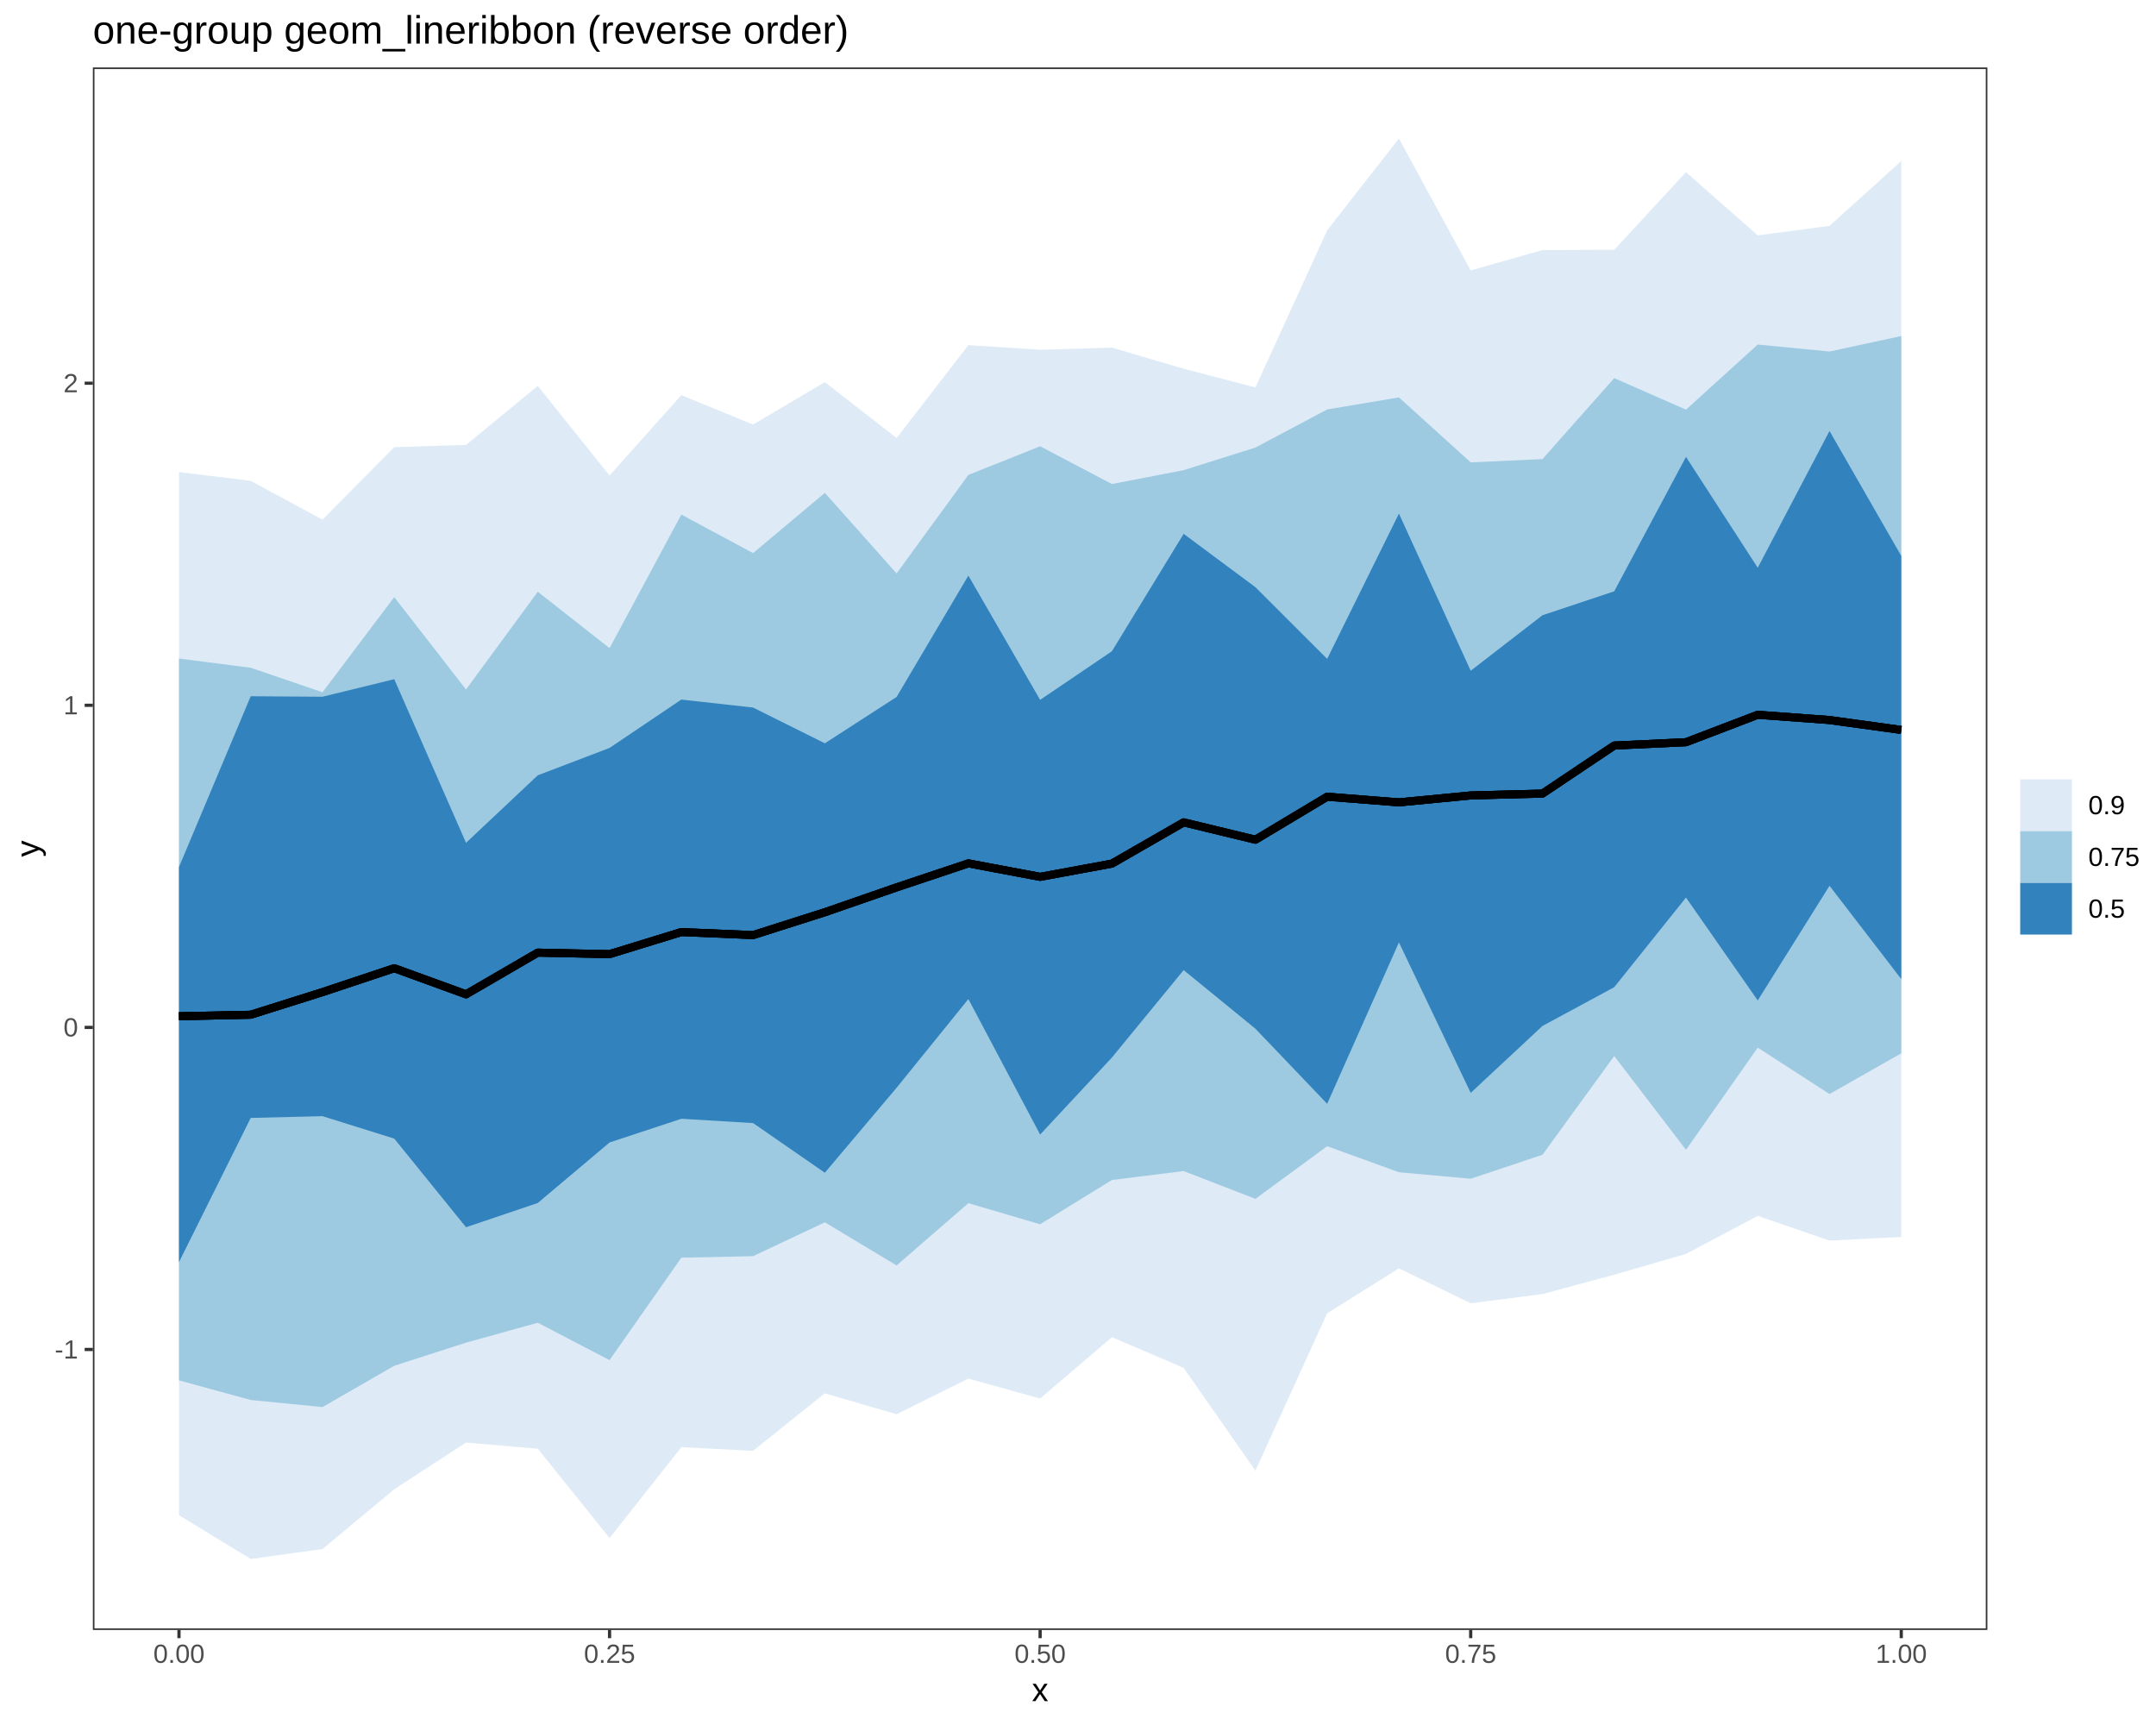
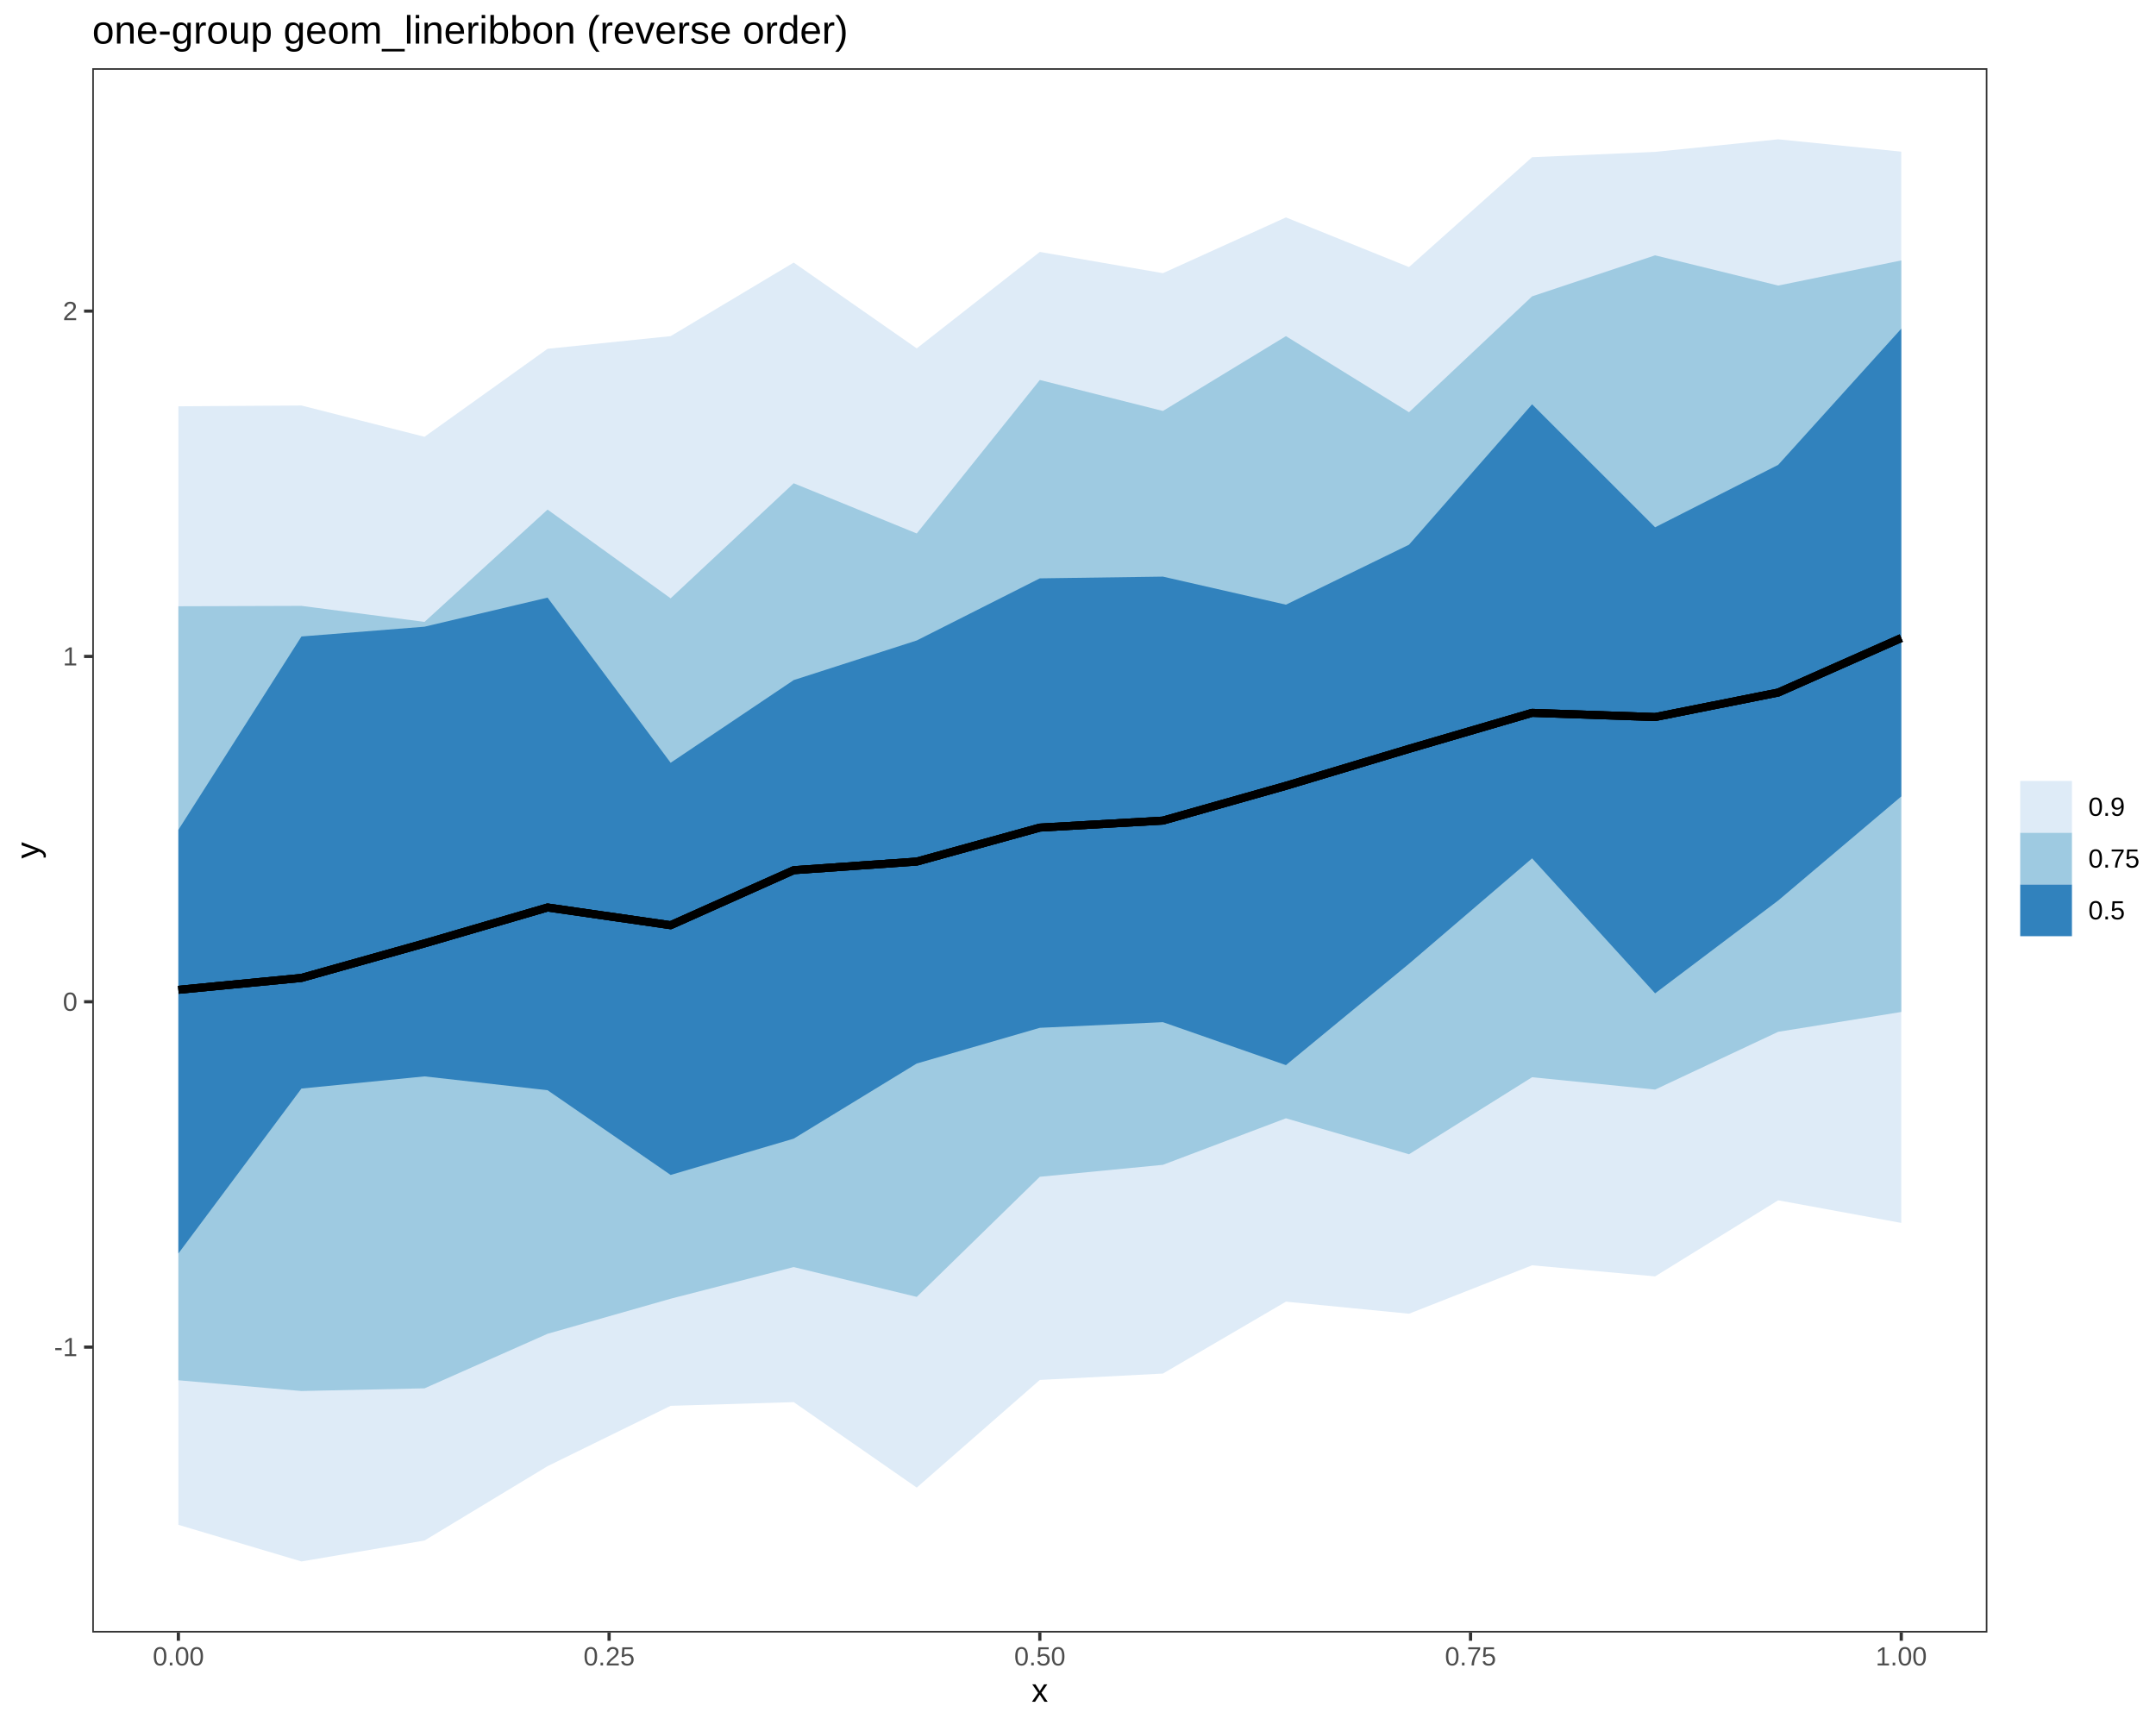
<svg xmlns="http://www.w3.org/2000/svg" viewBox="0 0 720.00 576.00">
  <defs>
    <style type="text/css">
    line, polyline, polygon, path, rect, circle {
      fill: none;
      stroke: #000000;
      stroke-linecap: round;
      stroke-linejoin: round;
      stroke-miterlimit: 10.00;
    }
  </style>
  </defs>
  <rect width="100%" height="100%" style="stroke: none; fill: #FFFFFF;" />
  <rect x="0.00" y="0.00" width="720.00" height="576.00" style="stroke-width: 1.07; stroke: #FFFFFF; fill: #FFFFFF;" />
  <defs>
-     <clipPath id="cpMzEuMDF8NjYzLjY5fDU0NC4yN3wyMi41Mg==">
-       <rect x="31.01" y="22.52" width="632.68" height="521.75" />
+     <clipPath id="cpMzAuODF8NjYzLjY5fDU0NS4xM3wyMi43Nw==">
+       <rect x="30.81" y="22.77" width="632.89" height="522.36" />
    </clipPath>
  </defs>
-   <rect x="31.01" y="22.52" width="632.68" height="521.75" style="stroke-width: 1.07; stroke: none; fill: #FFFFFF;" clip-path="url(#cpMzEuMDF8NjYzLjY5fDU0NC4yN3wyMi41Mg==)" />
-   <polygon points="59.77,157.62 83.73,160.57 107.70,173.51 131.66,149.31 155.63,148.56 179.59,128.86 203.56,158.78 227.53,131.94 251.49,141.76 275.46,127.59 299.42,146.26 323.39,115.24 347.35,116.79 371.32,116.07 395.28,123.12 419.25,129.38 443.21,76.91 467.18,46.24 491.14,90.30 515.11,83.50 539.07,83.41 563.04,57.48 587.00,78.59 610.97,75.42 634.93,53.77 634.93,413.04 610.97,414.25 587.00,406.00 563.04,418.70 539.07,425.65 515.11,432.10 491.14,435.18 467.18,423.52 443.21,438.51 419.25,491.06 395.28,456.74 371.32,446.50 347.35,466.99 323.39,460.33 299.42,472.22 275.46,465.25 251.49,484.45 227.53,483.24 203.56,513.56 179.59,483.74 155.63,481.69 131.66,497.29 107.70,517.24 83.73,520.56 59.77,505.95 " style="stroke-width: nan; stroke: none; fill: #DEEBF7;" clip-path="url(#cpMzEuMDF8NjYzLjY5fDU0NC4yN3wyMi41Mg==)" />
-   <polygon points="59.77,219.89 83.73,222.97 107.70,231.15 131.66,199.38 155.63,230.22 179.59,197.59 203.56,216.42 227.53,171.82 251.49,184.68 275.46,164.57 299.42,191.46 323.39,158.58 347.35,149.01 371.32,161.62 395.28,156.99 419.25,149.44 443.21,136.72 467.18,132.69 491.14,154.39 515.11,153.29 539.07,126.26 563.04,136.79 587.00,115.04 610.97,117.37 634.93,112.21 634.93,351.71 610.97,365.32 587.00,349.82 563.04,383.94 539.07,352.63 515.11,385.59 491.14,393.60 467.18,391.43 443.21,382.74 419.25,400.31 395.28,391.04 371.32,394.02 347.35,408.80 323.39,401.76 299.42,422.55 275.46,408.15 251.49,419.45 227.53,419.96 203.56,454.17 179.59,441.68 155.63,448.33 131.66,456.06 107.70,469.84 83.73,467.48 59.77,460.93 " style="stroke-width: nan; stroke: none; fill: #9ECAE1;" clip-path="url(#cpMzEuMDF8NjYzLjY5fDU0NC4yN3wyMi41Mg==)" />
-   <polygon points="59.77,289.51 83.73,232.49 107.70,232.65 131.66,226.79 155.63,281.43 179.59,258.88 203.56,249.74 227.53,233.60 251.49,236.26 275.46,248.20 299.42,232.72 323.39,192.20 347.35,233.70 371.32,217.46 395.28,178.26 419.25,196.07 443.21,220.01 467.18,171.49 491.14,223.97 515.11,205.44 539.07,197.45 563.04,152.56 587.00,189.58 610.97,143.91 634.93,185.63 634.93,326.92 610.97,295.78 587.00,334.06 563.04,299.71 539.07,329.64 515.11,342.58 491.14,364.92 467.18,314.68 443.21,368.57 419.25,343.50 395.28,323.93 371.32,353.13 347.35,378.84 323.39,333.60 299.42,363.22 275.46,391.59 251.49,375.01 227.53,373.57 203.56,381.49 179.59,401.69 155.63,409.79 131.66,380.20 107.70,372.70 83.73,373.29 59.77,421.45 " style="stroke-width: nan; stroke: none; fill: #3182BD;" clip-path="url(#cpMzEuMDF8NjYzLjY5fDU0NC4yN3wyMi41Mg==)" />
-   <polyline points="59.77,339.34 83.73,338.83 107.70,331.28 131.66,323.30 155.63,332.02 179.59,318.09 203.56,318.60 227.53,311.23 251.49,312.24 275.46,304.61 299.42,296.30 323.39,288.29 347.35,292.79 371.32,288.37 395.28,274.59 419.25,280.39 443.21,266.03 467.18,267.92 491.14,265.61 515.11,264.99 539.07,248.95 563.04,247.83 587.00,238.67 610.97,240.43 634.93,243.74 " style="stroke-width: 2.67; stroke-linecap: butt;" clip-path="url(#cpMzEuMDF8NjYzLjY5fDU0NC4yN3wyMi41Mg==)" />
-   <polyline points="59.77,339.34 83.73,338.83 107.70,331.28 131.66,323.30 155.63,332.02 179.59,318.09 203.56,318.60 227.53,311.23 251.49,312.24 275.46,304.61 299.42,296.30 323.39,288.29 347.35,292.79 371.32,288.37 395.28,274.59 419.25,280.39 443.21,266.03 467.18,267.92 491.14,265.61 515.11,264.99 539.07,248.95 563.04,247.83 587.00,238.67 610.97,240.43 634.93,243.74 " style="stroke-width: 2.67; stroke-linecap: butt;" clip-path="url(#cpMzEuMDF8NjYzLjY5fDU0NC4yN3wyMi41Mg==)" />
-   <polyline points="59.77,339.34 83.73,338.83 107.70,331.28 131.66,323.30 155.63,332.02 179.59,318.09 203.56,318.60 227.53,311.23 251.49,312.24 275.46,304.61 299.42,296.30 323.39,288.29 347.35,292.79 371.32,288.37 395.28,274.59 419.25,280.39 443.21,266.03 467.18,267.92 491.14,265.61 515.11,264.99 539.07,248.95 563.04,247.83 587.00,238.67 610.97,240.43 634.93,243.74 " style="stroke-width: 2.67; stroke-linecap: butt;" clip-path="url(#cpMzEuMDF8NjYzLjY5fDU0NC4yN3wyMi41Mg==)" />
-   <rect x="31.01" y="22.52" width="632.68" height="521.75" style="stroke-width: 1.07; stroke: #333333;" clip-path="url(#cpMzEuMDF8NjYzLjY5fDU0NC4yN3wyMi41Mg==)" />
+   <rect x="30.81" y="22.77" width="632.89" height="522.36" style="stroke-width: 1.07; stroke: none; fill: #FFFFFF;" clip-path="url(#cpMzAuODF8NjYzLjY5fDU0NS4xM3wyMi43Nw==)" />
+   <polygon points="59.57,135.67 100.67,135.40 141.77,145.85 182.86,116.47 223.96,112.24 265.06,87.68 306.15,116.33 347.25,84.12 388.35,91.22 429.44,72.60 470.54,89.18 511.64,52.49 552.73,50.72 593.83,46.52 634.93,50.64 634.93,408.35 593.83,400.80 552.73,426.20 511.64,422.50 470.54,438.67 429.44,434.64 388.35,458.65 347.25,460.78 306.15,496.73 265.06,468.19 223.96,469.42 182.86,489.57 141.77,514.40 100.67,521.39 59.57,509.16 " style="stroke-width: nan; stroke: none; fill: #DEEBF7;" clip-path="url(#cpMzAuODF8NjYzLjY5fDU0NS4xM3wyMi43Nw==)" />
+   <polygon points="59.57,202.44 100.67,202.31 141.77,207.66 182.86,170.16 223.96,199.79 265.06,161.37 306.15,178.13 347.25,126.88 388.35,137.23 429.44,112.24 470.54,137.65 511.64,98.96 552.73,85.26 593.83,95.35 634.93,86.96 634.93,337.91 593.83,344.53 552.73,363.82 511.64,359.70 470.54,385.42 429.44,373.41 388.35,388.95 347.25,392.94 306.15,433.05 265.06,423.09 223.96,433.66 182.86,445.37 141.77,463.58 100.67,464.48 59.57,460.89 " style="stroke-width: nan; stroke: none; fill: #9ECAE1;" clip-path="url(#cpMzAuODF8NjYzLjY5fDU0NS4xM3wyMi43Nw==)" />
+   <polygon points="59.57,277.09 100.67,212.53 141.77,209.26 182.86,199.55 223.96,254.70 265.06,227.09 306.15,213.86 347.25,193.12 388.35,192.54 429.44,201.91 470.54,181.88 511.64,135.01 552.73,176.07 593.83,155.22 634.93,109.76 634.93,265.94 593.83,300.69 552.73,331.69 511.64,286.61 470.54,321.81 429.44,355.66 388.35,341.31 347.25,343.20 306.15,355.12 265.06,380.21 223.96,392.33 182.86,364.04 141.77,359.42 100.67,363.48 59.57,418.55 " style="stroke-width: nan; stroke: none; fill: #3182BD;" clip-path="url(#cpMzAuODF8NjYzLjY5fDU0NS4xM3wyMi43Nw==)" />
+   <polyline points="59.57,330.51 100.67,326.54 141.77,315.01 182.86,303.02 223.96,308.94 265.06,290.57 306.15,287.69 347.25,276.35 388.35,274.01 429.44,262.39 470.54,250.05 511.64,238.03 552.73,239.43 593.83,231.25 634.93,213.05 " style="stroke-width: 2.67; stroke-linecap: butt;" clip-path="url(#cpMzAuODF8NjYzLjY5fDU0NS4xM3wyMi43Nw==)" />
+   <polyline points="59.57,330.51 100.67,326.54 141.77,315.01 182.86,303.02 223.96,308.94 265.06,290.57 306.15,287.69 347.25,276.35 388.35,274.01 429.44,262.39 470.54,250.05 511.64,238.03 552.73,239.43 593.83,231.25 634.93,213.05 " style="stroke-width: 2.67; stroke-linecap: butt;" clip-path="url(#cpMzAuODF8NjYzLjY5fDU0NS4xM3wyMi43Nw==)" />
+   <polyline points="59.57,330.51 100.67,326.54 141.77,315.01 182.86,303.02 223.96,308.94 265.06,290.57 306.15,287.69 347.25,276.35 388.35,274.01 429.44,262.39 470.54,250.05 511.64,238.03 552.73,239.43 593.83,231.25 634.93,213.05 " style="stroke-width: 2.67; stroke-linecap: butt;" clip-path="url(#cpMzAuODF8NjYzLjY5fDU0NS4xM3wyMi43Nw==)" />
+   <rect x="30.81" y="22.77" width="632.89" height="522.36" style="stroke-width: 1.07; stroke: #333333;" clip-path="url(#cpMzAuODF8NjYzLjY5fDU0NS4xM3wyMi43Nw==)" />
  <defs>
    <clipPath id="cpMC4wMHw3MjAuMDB8NTc2LjAwfDAuMDA=">
      <rect x="0.00" y="0.00" width="720.00" height="576.00" />
    </clipPath>
  </defs>
  <g clip-path="url(#cpMC4wMHw3MjAuMDB8NTc2LjAwfDAuMDA=)">
-     <text x="18.27" y="453.63" style="font-size: 8.80px; fill: #4D4D4D; font-family: Liberation Sans;" textLength="7.81px" lengthAdjust="spacingAndGlyphs">-1</text>
+     <text x="18.06" y="452.84" style="font-size: 8.80px; fill: #4D4D4D; font-family: Liberation Sans;" textLength="7.81px" lengthAdjust="spacingAndGlyphs">-1</text>
  </g>
  <g clip-path="url(#cpMC4wMHw3MjAuMDB8NTc2LjAwfDAuMDA=)">
-     <text x="21.19" y="346.08" style="font-size: 8.80px; fill: #4D4D4D; font-family: Liberation Sans;" textLength="4.89px" lengthAdjust="spacingAndGlyphs">0</text>
+     <text x="20.98" y="337.53" style="font-size: 8.80px; fill: #4D4D4D; font-family: Liberation Sans;" textLength="4.89px" lengthAdjust="spacingAndGlyphs">0</text>
  </g>
  <g clip-path="url(#cpMC4wMHw3MjAuMDB8NTc2LjAwfDAuMDA=)">
-     <text x="21.19" y="238.53" style="font-size: 8.80px; fill: #4D4D4D; font-family: Liberation Sans;" textLength="4.89px" lengthAdjust="spacingAndGlyphs">1</text>
+     <text x="20.98" y="222.21" style="font-size: 8.80px; fill: #4D4D4D; font-family: Liberation Sans;" textLength="4.89px" lengthAdjust="spacingAndGlyphs">1</text>
  </g>
  <g clip-path="url(#cpMC4wMHw3MjAuMDB8NTc2LjAwfDAuMDA=)">
-     <text x="21.19" y="130.99" style="font-size: 8.80px; fill: #4D4D4D; font-family: Liberation Sans;" textLength="4.89px" lengthAdjust="spacingAndGlyphs">2</text>
+     <text x="20.98" y="106.90" style="font-size: 8.80px; fill: #4D4D4D; font-family: Liberation Sans;" textLength="4.89px" lengthAdjust="spacingAndGlyphs">2</text>
  </g>
-   <polyline points="28.27,450.60 31.01,450.60 " style="stroke-width: 1.07; stroke: #333333; stroke-linecap: butt;" clip-path="url(#cpMC4wMHw3MjAuMDB8NTc2LjAwfDAuMDA=)" />
-   <polyline points="28.27,343.06 31.01,343.06 " style="stroke-width: 1.07; stroke: #333333; stroke-linecap: butt;" clip-path="url(#cpMC4wMHw3MjAuMDB8NTc2LjAwfDAuMDA=)" />
-   <polyline points="28.27,235.51 31.01,235.51 " style="stroke-width: 1.07; stroke: #333333; stroke-linecap: butt;" clip-path="url(#cpMC4wMHw3MjAuMDB8NTc2LjAwfDAuMDA=)" />
-   <polyline points="28.27,127.96 31.01,127.96 " style="stroke-width: 1.07; stroke: #333333; stroke-linecap: butt;" clip-path="url(#cpMC4wMHw3MjAuMDB8NTc2LjAwfDAuMDA=)" />
-   <polyline points="59.77,547.01 59.77,544.27 " style="stroke-width: 1.07; stroke: #333333; stroke-linecap: butt;" clip-path="url(#cpMC4wMHw3MjAuMDB8NTc2LjAwfDAuMDA=)" />
-   <polyline points="203.56,547.01 203.56,544.27 " style="stroke-width: 1.07; stroke: #333333; stroke-linecap: butt;" clip-path="url(#cpMC4wMHw3MjAuMDB8NTc2LjAwfDAuMDA=)" />
-   <polyline points="347.35,547.01 347.35,544.27 " style="stroke-width: 1.07; stroke: #333333; stroke-linecap: butt;" clip-path="url(#cpMC4wMHw3MjAuMDB8NTc2LjAwfDAuMDA=)" />
-   <polyline points="491.14,547.01 491.14,544.27 " style="stroke-width: 1.07; stroke: #333333; stroke-linecap: butt;" clip-path="url(#cpMC4wMHw3MjAuMDB8NTc2LjAwfDAuMDA=)" />
-   <polyline points="634.93,547.01 634.93,544.27 " style="stroke-width: 1.07; stroke: #333333; stroke-linecap: butt;" clip-path="url(#cpMC4wMHw3MjAuMDB8NTc2LjAwfDAuMDA=)" />
+   <polyline points="28.07,449.82 30.81,449.82 " style="stroke-width: 1.07; stroke: #333333; stroke-linecap: butt;" clip-path="url(#cpMC4wMHw3MjAuMDB8NTc2LjAwfDAuMDA=)" />
+   <polyline points="28.07,334.50 30.81,334.50 " style="stroke-width: 1.07; stroke: #333333; stroke-linecap: butt;" clip-path="url(#cpMC4wMHw3MjAuMDB8NTc2LjAwfDAuMDA=)" />
+   <polyline points="28.07,219.19 30.81,219.19 " style="stroke-width: 1.07; stroke: #333333; stroke-linecap: butt;" clip-path="url(#cpMC4wMHw3MjAuMDB8NTc2LjAwfDAuMDA=)" />
+   <polyline points="28.07,103.88 30.81,103.88 " style="stroke-width: 1.07; stroke: #333333; stroke-linecap: butt;" clip-path="url(#cpMC4wMHw3MjAuMDB8NTc2LjAwfDAuMDA=)" />
+   <polyline points="59.57,547.87 59.57,545.13 " style="stroke-width: 1.07; stroke: #333333; stroke-linecap: butt;" clip-path="url(#cpMC4wMHw3MjAuMDB8NTc2LjAwfDAuMDA=)" />
+   <polyline points="203.41,547.87 203.41,545.13 " style="stroke-width: 1.07; stroke: #333333; stroke-linecap: butt;" clip-path="url(#cpMC4wMHw3MjAuMDB8NTc2LjAwfDAuMDA=)" />
+   <polyline points="347.25,547.87 347.25,545.13 " style="stroke-width: 1.07; stroke: #333333; stroke-linecap: butt;" clip-path="url(#cpMC4wMHw3MjAuMDB8NTc2LjAwfDAuMDA=)" />
+   <polyline points="491.09,547.87 491.09,545.13 " style="stroke-width: 1.07; stroke: #333333; stroke-linecap: butt;" clip-path="url(#cpMC4wMHw3MjAuMDB8NTc2LjAwfDAuMDA=)" />
+   <polyline points="634.93,547.87 634.93,545.13 " style="stroke-width: 1.07; stroke: #333333; stroke-linecap: butt;" clip-path="url(#cpMC4wMHw3MjAuMDB8NTc2LjAwfDAuMDA=)" />
  <g clip-path="url(#cpMC4wMHw3MjAuMDB8NTc2LjAwfDAuMDA=)">
-     <text x="51.21" y="555.25" style="font-size: 8.80px; fill: #4D4D4D; font-family: Liberation Sans;" textLength="17.11px" lengthAdjust="spacingAndGlyphs">0.00</text>
+     <text x="51.02" y="556.11" style="font-size: 8.80px; fill: #4D4D4D; font-family: Liberation Sans;" textLength="17.11px" lengthAdjust="spacingAndGlyphs">0.00</text>
  </g>
  <g clip-path="url(#cpMC4wMHw3MjAuMDB8NTc2LjAwfDAuMDA=)">
-     <text x="195.01" y="555.25" style="font-size: 8.80px; fill: #4D4D4D; font-family: Liberation Sans;" textLength="17.11px" lengthAdjust="spacingAndGlyphs">0.25</text>
+     <text x="194.86" y="556.11" style="font-size: 8.80px; fill: #4D4D4D; font-family: Liberation Sans;" textLength="17.11px" lengthAdjust="spacingAndGlyphs">0.25</text>
  </g>
  <g clip-path="url(#cpMC4wMHw3MjAuMDB8NTc2LjAwfDAuMDA=)">
-     <text x="338.80" y="555.25" style="font-size: 8.80px; fill: #4D4D4D; font-family: Liberation Sans;" textLength="17.11px" lengthAdjust="spacingAndGlyphs">0.50</text>
+     <text x="338.70" y="556.11" style="font-size: 8.80px; fill: #4D4D4D; font-family: Liberation Sans;" textLength="17.11px" lengthAdjust="spacingAndGlyphs">0.50</text>
  </g>
  <g clip-path="url(#cpMC4wMHw3MjAuMDB8NTc2LjAwfDAuMDA=)">
-     <text x="482.59" y="555.25" style="font-size: 8.80px; fill: #4D4D4D; font-family: Liberation Sans;" textLength="17.11px" lengthAdjust="spacingAndGlyphs">0.75</text>
+     <text x="482.53" y="556.11" style="font-size: 8.80px; fill: #4D4D4D; font-family: Liberation Sans;" textLength="17.11px" lengthAdjust="spacingAndGlyphs">0.75</text>
  </g>
  <g clip-path="url(#cpMC4wMHw3MjAuMDB8NTc2LjAwfDAuMDA=)">
-     <text x="626.38" y="555.25" style="font-size: 8.80px; fill: #4D4D4D; font-family: Liberation Sans;" textLength="17.11px" lengthAdjust="spacingAndGlyphs">1.00</text>
+     <text x="626.37" y="556.11" style="font-size: 8.80px; fill: #4D4D4D; font-family: Liberation Sans;" textLength="17.11px" lengthAdjust="spacingAndGlyphs">1.00</text>
  </g>
  <g clip-path="url(#cpMC4wMHw3MjAuMDB8NTc2LjAwfDAuMDA=)">
-     <text x="344.60" y="568.04" style="font-size: 11.00px; font-family: Liberation Sans;" textLength="5.50px" lengthAdjust="spacingAndGlyphs">x</text>
+     <text x="344.50" y="568.24" style="font-size: 11.00px; font-family: Liberation Sans;" textLength="5.50px" lengthAdjust="spacingAndGlyphs">x</text>
  </g>
  <g clip-path="url(#cpMC4wMHw3MjAuMDB8NTc2LjAwfDAuMDA=)">
-     <text transform="translate(13.04,286.15) rotate(-90)" style="font-size: 11.00px; font-family: Liberation Sans;" textLength="5.50px" lengthAdjust="spacingAndGlyphs">y</text>
+     <text transform="translate(13.04,286.70) rotate(-90)" style="font-size: 11.00px; font-family: Liberation Sans;" textLength="5.50px" lengthAdjust="spacingAndGlyphs">y</text>
  </g>
-   <rect x="674.65" y="254.74" width="39.87" height="57.32" style="stroke-width: 1.07; stroke: none; fill: #FFFFFF;" clip-path="url(#cpMC4wMHw3MjAuMDB8NTc2LjAwfDAuMDA=)" />
-   <rect x="674.65" y="260.22" width="17.28" height="17.28" style="stroke-width: 1.07; stroke: none; fill: #FFFFFF;" clip-path="url(#cpMC4wMHw3MjAuMDB8NTc2LjAwfDAuMDA=)" />
-   <rect x="674.65" y="260.22" width="17.28" height="17.28" style="stroke-width: 0.75; stroke: none; fill: #DEEBF7;" clip-path="url(#cpMC4wMHw3MjAuMDB8NTc2LjAwfDAuMDA=)" />
-   <rect x="674.65" y="277.50" width="17.28" height="17.28" style="stroke-width: 1.07; stroke: none; fill: #FFFFFF;" clip-path="url(#cpMC4wMHw3MjAuMDB8NTc2LjAwfDAuMDA=)" />
-   <rect x="674.65" y="277.50" width="17.28" height="17.28" style="stroke-width: 0.75; stroke: none; fill: #9ECAE1;" clip-path="url(#cpMC4wMHw3MjAuMDB8NTc2LjAwfDAuMDA=)" />
-   <rect x="674.65" y="294.78" width="17.28" height="17.28" style="stroke-width: 1.07; stroke: none; fill: #FFFFFF;" clip-path="url(#cpMC4wMHw3MjAuMDB8NTc2LjAwfDAuMDA=)" />
-   <rect x="674.65" y="294.78" width="17.28" height="17.28" style="stroke-width: 0.75; stroke: none; fill: #3182BD;" clip-path="url(#cpMC4wMHw3MjAuMDB8NTc2LjAwfDAuMDA=)" />
+   <rect x="674.65" y="255.29" width="39.87" height="57.32" style="stroke-width: 1.07; stroke: none; fill: #FFFFFF;" clip-path="url(#cpMC4wMHw3MjAuMDB8NTc2LjAwfDAuMDA=)" />
+   <rect x="674.65" y="260.77" width="17.28" height="17.28" style="stroke-width: 1.07; stroke: none; fill: #FFFFFF;" clip-path="url(#cpMC4wMHw3MjAuMDB8NTc2LjAwfDAuMDA=)" />
+   <rect x="674.65" y="260.77" width="17.28" height="17.28" style="stroke-width: 0.75; stroke: none; fill: #DEEBF7;" clip-path="url(#cpMC4wMHw3MjAuMDB8NTc2LjAwfDAuMDA=)" />
+   <rect x="674.65" y="278.05" width="17.28" height="17.28" style="stroke-width: 1.07; stroke: none; fill: #FFFFFF;" clip-path="url(#cpMC4wMHw3MjAuMDB8NTc2LjAwfDAuMDA=)" />
+   <rect x="674.65" y="278.05" width="17.28" height="17.28" style="stroke-width: 0.75; stroke: none; fill: #9ECAE1;" clip-path="url(#cpMC4wMHw3MjAuMDB8NTc2LjAwfDAuMDA=)" />
+   <rect x="674.65" y="295.33" width="17.28" height="17.28" style="stroke-width: 1.07; stroke: none; fill: #FFFFFF;" clip-path="url(#cpMC4wMHw3MjAuMDB8NTc2LjAwfDAuMDA=)" />
+   <rect x="674.65" y="295.33" width="17.28" height="17.28" style="stroke-width: 0.75; stroke: none; fill: #3182BD;" clip-path="url(#cpMC4wMHw3MjAuMDB8NTc2LjAwfDAuMDA=)" />
  <g clip-path="url(#cpMC4wMHw3MjAuMDB8NTc2LjAwfDAuMDA=)">
-     <text x="697.41" y="271.88" style="font-size: 8.80px; font-family: Liberation Sans;" textLength="12.22px" lengthAdjust="spacingAndGlyphs">0.9</text>
+     <text x="697.41" y="272.43" style="font-size: 8.80px; font-family: Liberation Sans;" textLength="12.22px" lengthAdjust="spacingAndGlyphs">0.9</text>
  </g>
  <g clip-path="url(#cpMC4wMHw3MjAuMDB8NTc2LjAwfDAuMDA=)">
-     <text x="697.41" y="289.16" style="font-size: 8.80px; font-family: Liberation Sans;" textLength="17.11px" lengthAdjust="spacingAndGlyphs">0.75</text>
+     <text x="697.41" y="289.71" style="font-size: 8.80px; font-family: Liberation Sans;" textLength="17.11px" lengthAdjust="spacingAndGlyphs">0.75</text>
  </g>
  <g clip-path="url(#cpMC4wMHw3MjAuMDB8NTc2LjAwfDAuMDA=)">
-     <text x="697.41" y="306.44" style="font-size: 8.80px; font-family: Liberation Sans;" textLength="12.22px" lengthAdjust="spacingAndGlyphs">0.5</text>
+     <text x="697.41" y="306.99" style="font-size: 8.80px; font-family: Liberation Sans;" textLength="12.22px" lengthAdjust="spacingAndGlyphs">0.5</text>
  </g>
  <g clip-path="url(#cpMC4wMHw3MjAuMDB8NTc2LjAwfDAuMDA=)">
-     <text x="31.01" y="14.56" style="font-size: 13.20px; font-family: Liberation Sans;" textLength="252.02px" lengthAdjust="spacingAndGlyphs">one-group geom_lineribbon (reverse order)</text>
+     <text x="30.81" y="14.56" style="font-size: 13.20px; font-family: Liberation Sans;" textLength="252.02px" lengthAdjust="spacingAndGlyphs">one-group geom_lineribbon (reverse order)</text>
  </g>
</svg>
